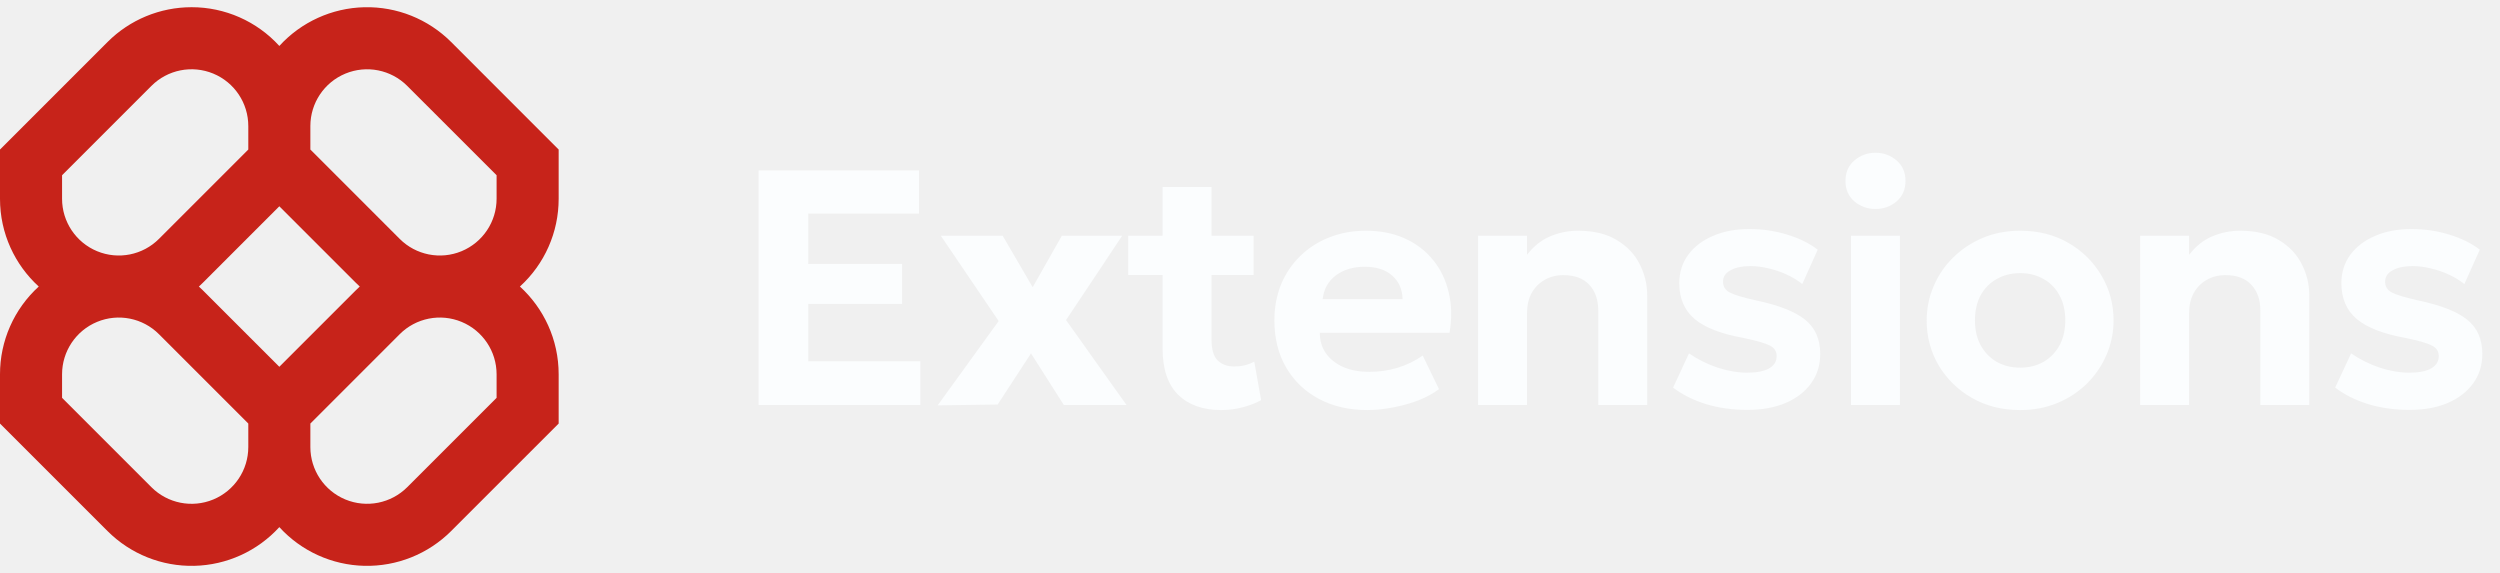
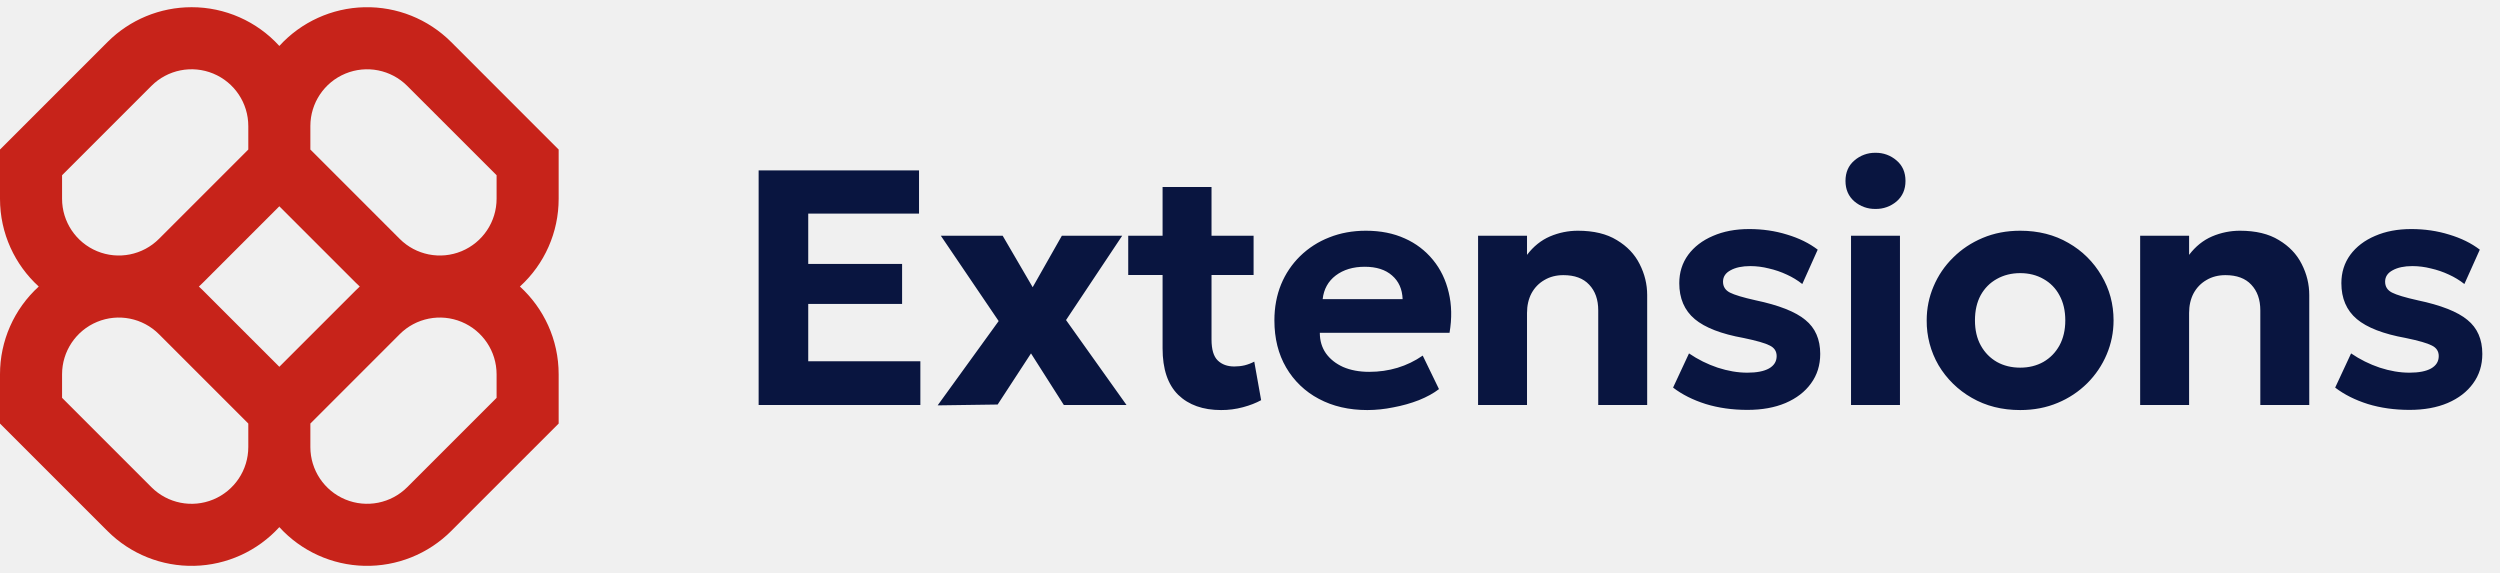
<svg xmlns="http://www.w3.org/2000/svg" width="179" height="41" fill="none" viewBox="0 0 179 41">
  <g clip-path="url(#a)">
    <path fill="#C7231A" fill-rule="evenodd" d="M13.715.516c-2.257 0-4.42.896-6.016 2.492L0 10.707v3.524c0 2.49 1.07 4.73 2.774 6.285A8.485 8.485 0 0 0 0 26.802v3.524l7.699 7.698A8.507 8.507 0 0 0 20 37.742a8.508 8.508 0 0 0 12.301.282L40 30.326v-3.524c0-2.49-1.07-4.73-2.774-6.286A8.485 8.485 0 0 0 40 14.231v-3.524l-7.699-7.7A8.508 8.508 0 0 0 20 3.29 8.485 8.485 0 0 0 13.715.516Zm12.044 20a8.528 8.528 0 0 1-.282-.27L20 14.77l-5.477 5.477a8.528 8.528 0 0 1-.282.27c.096.087.19.177.282.269L20 26.262l5.477-5.476c.092-.093.186-.182.282-.27Zm-3.537 9.81v1.682a4.063 4.063 0 0 0 6.936 2.874l6.398-6.397v-1.683a4.063 4.063 0 0 0-6.937-2.874l-6.397 6.398Zm-4.444 0-6.397-6.398a4.063 4.063 0 0 0-6.937 2.873v1.684l6.397 6.397a4.063 4.063 0 0 0 6.937-2.873v-1.683Zm0-21.302v1.683l-6.397 6.397a4.063 4.063 0 0 1-6.937-2.873v-1.683l6.397-6.397a4.063 4.063 0 0 1 6.937 2.873Zm10.841 8.08-6.397-6.397V9.024a4.063 4.063 0 0 1 6.936-2.873l6.398 6.397v1.683a4.063 4.063 0 0 1-6.937 2.873Z" clip-rule="evenodd" />
  </g>
-   <path fill="#fbfdfe" d="M54.318 29V12.2h11.484v3.096H57.87v3.6h6.72v2.868h-6.72v4.104h8.028V29h-11.58Zm12.818.024 4.368-6.036-4.14-6.108h4.428l2.148 3.684 2.088-3.684h4.32l-4.02 6.036L80.66 29h-4.488l-2.352-3.696-2.388 3.66-4.296.06Zm20.293.336c-1.296 0-2.32-.364-3.072-1.092-.744-.736-1.116-1.844-1.116-3.324V13.388h3.504v3.492h3.012v2.808h-3.012v4.62c0 .712.148 1.212.444 1.5.296.288.692.432 1.188.432.256 0 .504-.028.744-.084.248-.064.476-.152.684-.264l.492 2.76c-.36.2-.792.368-1.296.504a5.92 5.92 0 0 1-1.572.204Zm-6.648-9.672V16.88h2.808v2.808H80.78Zm17.126 9.672c-1.32 0-2.48-.268-3.48-.804a5.853 5.853 0 0 1-2.34-2.244c-.56-.96-.84-2.084-.84-3.372 0-.936.16-1.796.48-2.58a6.052 6.052 0 0 1 1.368-2.028A6.203 6.203 0 0 1 95.171 17c.8-.32 1.676-.48 2.628-.48 1.048 0 1.976.184 2.784.552a5.43 5.43 0 0 1 2.028 1.548c.536.656.908 1.428 1.116 2.316.216.888.236 1.852.06 2.892h-9.288c0 .56.144 1.048.432 1.464.296.416.708.744 1.236.984.536.232 1.16.348 1.872.348.704 0 1.376-.096 2.016-.288a6.426 6.426 0 0 0 1.812-.876l1.164 2.4c-.384.296-.864.56-1.44.792-.576.224-1.188.396-1.836.516a9.422 9.422 0 0 1-1.848.192Zm-3.204-7.944h5.724c-.024-.712-.276-1.276-.756-1.692-.472-.416-1.124-.624-1.956-.624-.832 0-1.524.208-2.076.624-.544.416-.856.98-.936 1.692ZM105.83 29V16.88h3.504v1.368c.464-.608 1.012-1.048 1.644-1.32a5.072 5.072 0 0 1 2.004-.408c1.128 0 2.056.224 2.784.672.736.44 1.28 1.012 1.632 1.716.36.704.54 1.444.54 2.22V29h-3.504v-6.78c0-.768-.216-1.38-.648-1.836-.424-.456-1.04-.684-1.848-.684-.512 0-.964.116-1.356.348-.392.224-.7.54-.924.948-.216.408-.324.88-.324 1.416V29h-3.504Zm19.29.348c-1.08 0-2.076-.14-2.988-.42-.912-.288-1.692-.68-2.34-1.176l1.14-2.448a8.333 8.333 0 0 0 2.052 1.02c.736.24 1.444.36 2.124.36.672 0 1.188-.1 1.548-.3.368-.208.552-.504.552-.888 0-.344-.164-.596-.492-.756-.32-.168-.944-.348-1.872-.54-1.6-.288-2.768-.74-3.504-1.356-.736-.624-1.104-1.48-1.104-2.568 0-.768.212-1.444.636-2.028.432-.584 1.024-1.036 1.776-1.356.752-.328 1.616-.492 2.592-.492.96 0 1.864.132 2.712.396.856.256 1.588.616 2.196 1.08l-1.104 2.46a5.34 5.34 0 0 0-1.104-.672 6.35 6.35 0 0 0-1.296-.444 5.43 5.43 0 0 0-1.32-.168c-.584 0-1.056.1-1.416.3-.36.192-.54.464-.54.816 0 .352.164.612.492.78.328.168.94.352 1.836.552 1.672.352 2.86.82 3.564 1.404.712.576 1.068 1.388 1.068 2.436 0 .808-.22 1.512-.66 2.112-.432.6-1.04 1.068-1.824 1.404-.776.328-1.684.492-2.724.492Zm7.413-.348V16.88h3.504V29h-3.504Zm1.752-14.04a2.26 2.26 0 0 1-1.512-.54c-.424-.368-.636-.856-.636-1.464 0-.616.212-1.104.636-1.464a2.23 2.23 0 0 1 1.512-.552 2.23 2.23 0 0 1 1.512.552c.424.36.636.848.636 1.464 0 .608-.212 1.096-.636 1.464a2.26 2.26 0 0 1-1.512.54Zm10.362 14.4c-1.304 0-2.46-.292-3.468-.876a6.504 6.504 0 0 1-2.376-2.328 6.28 6.28 0 0 1-.852-3.216c0-.856.164-1.668.492-2.436a6.302 6.302 0 0 1 1.392-2.052c.6-.6 1.308-1.072 2.124-1.416.816-.344 1.712-.516 2.688-.516 1.304 0 2.456.292 3.456.876a6.38 6.38 0 0 1 2.364 2.34c.576.968.864 2.036.864 3.204 0 .848-.164 1.66-.492 2.436a6.439 6.439 0 0 1-1.392 2.064 6.547 6.547 0 0 1-2.112 1.404c-.816.344-1.712.516-2.688.516Zm0-3.036c.616 0 1.168-.136 1.656-.408.488-.28.872-.672 1.152-1.176.28-.512.42-1.112.42-1.8 0-.696-.14-1.296-.42-1.8a2.854 2.854 0 0 0-1.14-1.164c-.488-.28-1.044-.42-1.668-.42-.624 0-1.184.14-1.68.42-.488.272-.872.66-1.152 1.164-.272.504-.408 1.104-.408 1.8s.14 1.296.42 1.8c.28.504.664.896 1.152 1.176.488.272 1.044.408 1.668.408ZM153.235 29V16.88h3.504v1.368c.464-.608 1.012-1.048 1.644-1.32a5.072 5.072 0 0 1 2.004-.408c1.128 0 2.056.224 2.784.672.736.44 1.28 1.012 1.632 1.716.36.704.54 1.444.54 2.22V29h-3.504v-6.78c0-.768-.216-1.38-.648-1.836-.424-.456-1.04-.684-1.848-.684-.512 0-.964.116-1.356.348-.392.224-.7.54-.924.948-.216.408-.324.88-.324 1.416V29h-3.504Zm19.291.348c-1.08 0-2.076-.14-2.988-.42-.912-.288-1.692-.68-2.34-1.176l1.14-2.448a8.333 8.333 0 0 0 2.052 1.02c.736.24 1.444.36 2.124.36.672 0 1.188-.1 1.548-.3.368-.208.552-.504.552-.888 0-.344-.164-.596-.492-.756-.32-.168-.944-.348-1.872-.54-1.6-.288-2.768-.74-3.504-1.356-.736-.624-1.104-1.48-1.104-2.568 0-.768.212-1.444.636-2.028.432-.584 1.024-1.036 1.776-1.356.752-.328 1.616-.492 2.592-.492.96 0 1.864.132 2.712.396.856.256 1.588.616 2.196 1.08l-1.104 2.46a5.34 5.34 0 0 0-1.104-.672 6.35 6.35 0 0 0-1.296-.444 5.43 5.43 0 0 0-1.32-.168c-.584 0-1.056.1-1.416.3-.36.192-.54.464-.54.816 0 .352.164.612.492.78.328.168.94.352 1.836.552 1.672.352 2.86.82 3.564 1.404.712.576 1.068 1.388 1.068 2.436 0 .808-.22 1.512-.66 2.112-.432.6-1.04 1.068-1.824 1.404-.776.328-1.684.492-2.724.492Z" />
+   <path fill="#091540" d="M54.318 29V12.2h11.484v3.096H57.87v3.6h6.72v2.868h-6.72v4.104h8.028V29h-11.58Zm12.818.024 4.368-6.036-4.14-6.108h4.428l2.148 3.684 2.088-3.684h4.32l-4.02 6.036L80.66 29h-4.488l-2.352-3.696-2.388 3.66-4.296.06Zm20.293.336c-1.296 0-2.32-.364-3.072-1.092-.744-.736-1.116-1.844-1.116-3.324V13.388h3.504v3.492h3.012v2.808h-3.012v4.62c0 .712.148 1.212.444 1.5.296.288.692.432 1.188.432.256 0 .504-.028.744-.084.248-.064.476-.152.684-.264l.492 2.76c-.36.2-.792.368-1.296.504a5.92 5.92 0 0 1-1.572.204Zm-6.648-9.672V16.88h2.808v2.808H80.78Zm17.126 9.672c-1.32 0-2.48-.268-3.48-.804a5.853 5.853 0 0 1-2.34-2.244c-.56-.96-.84-2.084-.84-3.372 0-.936.16-1.796.48-2.58a6.052 6.052 0 0 1 1.368-2.028A6.203 6.203 0 0 1 95.171 17c.8-.32 1.676-.48 2.628-.48 1.048 0 1.976.184 2.784.552a5.43 5.43 0 0 1 2.028 1.548c.536.656.908 1.428 1.116 2.316.216.888.236 1.852.06 2.892h-9.288c0 .56.144 1.048.432 1.464.296.416.708.744 1.236.984.536.232 1.16.348 1.872.348.704 0 1.376-.096 2.016-.288a6.426 6.426 0 0 0 1.812-.876l1.164 2.4c-.384.296-.864.56-1.44.792-.576.224-1.188.396-1.836.516a9.422 9.422 0 0 1-1.848.192Zm-3.204-7.944h5.724c-.024-.712-.276-1.276-.756-1.692-.472-.416-1.124-.624-1.956-.624-.832 0-1.524.208-2.076.624-.544.416-.856.98-.936 1.692ZM105.83 29V16.88h3.504v1.368c.464-.608 1.012-1.048 1.644-1.32a5.072 5.072 0 0 1 2.004-.408c1.128 0 2.056.224 2.784.672.736.44 1.28 1.012 1.632 1.716.36.704.54 1.444.54 2.22V29h-3.504v-6.78c0-.768-.216-1.38-.648-1.836-.424-.456-1.04-.684-1.848-.684-.512 0-.964.116-1.356.348-.392.224-.7.54-.924.948-.216.408-.324.88-.324 1.416V29h-3.504Zm19.29.348c-1.08 0-2.076-.14-2.988-.42-.912-.288-1.692-.68-2.34-1.176l1.14-2.448a8.333 8.333 0 0 0 2.052 1.02c.736.24 1.444.36 2.124.36.672 0 1.188-.1 1.548-.3.368-.208.552-.504.552-.888 0-.344-.164-.596-.492-.756-.32-.168-.944-.348-1.872-.54-1.6-.288-2.768-.74-3.504-1.356-.736-.624-1.104-1.48-1.104-2.568 0-.768.212-1.444.636-2.028.432-.584 1.024-1.036 1.776-1.356.752-.328 1.616-.492 2.592-.492.96 0 1.864.132 2.712.396.856.256 1.588.616 2.196 1.08l-1.104 2.46a5.34 5.34 0 0 0-1.104-.672 6.35 6.35 0 0 0-1.296-.444 5.43 5.43 0 0 0-1.32-.168c-.584 0-1.056.1-1.416.3-.36.192-.54.464-.54.816 0 .352.164.612.492.78.328.168.94.352 1.836.552 1.672.352 2.86.82 3.564 1.404.712.576 1.068 1.388 1.068 2.436 0 .808-.22 1.512-.66 2.112-.432.6-1.04 1.068-1.824 1.404-.776.328-1.684.492-2.724.492Zm7.413-.348V16.88h3.504V29h-3.504Zm1.752-14.04a2.26 2.26 0 0 1-1.512-.54c-.424-.368-.636-.856-.636-1.464 0-.616.212-1.104.636-1.464a2.23 2.23 0 0 1 1.512-.552 2.23 2.23 0 0 1 1.512.552c.424.36.636.848.636 1.464 0 .608-.212 1.096-.636 1.464a2.26 2.26 0 0 1-1.512.54Zm10.362 14.4c-1.304 0-2.46-.292-3.468-.876a6.504 6.504 0 0 1-2.376-2.328 6.28 6.28 0 0 1-.852-3.216c0-.856.164-1.668.492-2.436a6.302 6.302 0 0 1 1.392-2.052c.6-.6 1.308-1.072 2.124-1.416.816-.344 1.712-.516 2.688-.516 1.304 0 2.456.292 3.456.876a6.38 6.38 0 0 1 2.364 2.34c.576.968.864 2.036.864 3.204 0 .848-.164 1.66-.492 2.436a6.439 6.439 0 0 1-1.392 2.064 6.547 6.547 0 0 1-2.112 1.404c-.816.344-1.712.516-2.688.516Zm0-3.036c.616 0 1.168-.136 1.656-.408.488-.28.872-.672 1.152-1.176.28-.512.42-1.112.42-1.8 0-.696-.14-1.296-.42-1.8a2.854 2.854 0 0 0-1.14-1.164c-.488-.28-1.044-.42-1.668-.42-.624 0-1.184.14-1.68.42-.488.272-.872.66-1.152 1.164-.272.504-.408 1.104-.408 1.8s.14 1.296.42 1.8c.28.504.664.896 1.152 1.176.488.272 1.044.408 1.668.408ZM153.235 29V16.88h3.504v1.368c.464-.608 1.012-1.048 1.644-1.32a5.072 5.072 0 0 1 2.004-.408c1.128 0 2.056.224 2.784.672.736.44 1.28 1.012 1.632 1.716.36.704.54 1.444.54 2.22V29h-3.504v-6.78c0-.768-.216-1.38-.648-1.836-.424-.456-1.04-.684-1.848-.684-.512 0-.964.116-1.356.348-.392.224-.7.54-.924.948-.216.408-.324.88-.324 1.416V29h-3.504Zm19.291.348c-1.08 0-2.076-.14-2.988-.42-.912-.288-1.692-.68-2.34-1.176l1.14-2.448a8.333 8.333 0 0 0 2.052 1.02c.736.24 1.444.36 2.124.36.672 0 1.188-.1 1.548-.3.368-.208.552-.504.552-.888 0-.344-.164-.596-.492-.756-.32-.168-.944-.348-1.872-.54-1.6-.288-2.768-.74-3.504-1.356-.736-.624-1.104-1.48-1.104-2.568 0-.768.212-1.444.636-2.028.432-.584 1.024-1.036 1.776-1.356.752-.328 1.616-.492 2.592-.492.96 0 1.864.132 2.712.396.856.256 1.588.616 2.196 1.08l-1.104 2.46a5.34 5.34 0 0 0-1.104-.672 6.35 6.35 0 0 0-1.296-.444 5.43 5.43 0 0 0-1.32-.168c-.584 0-1.056.1-1.416.3-.36.192-.54.464-.54.816 0 .352.164.612.492.78.328.168.94.352 1.836.552 1.672.352 2.86.82 3.564 1.404.712.576 1.068 1.388 1.068 2.436 0 .808-.22 1.512-.66 2.112-.432.6-1.04 1.068-1.824 1.404-.776.328-1.684.492-2.724.492Z" />
  <defs>
    <clipPath id="a">
      <path fill="#fff" d="M0 0h40v41H0z" />
    </clipPath>
  </defs>
</svg>
